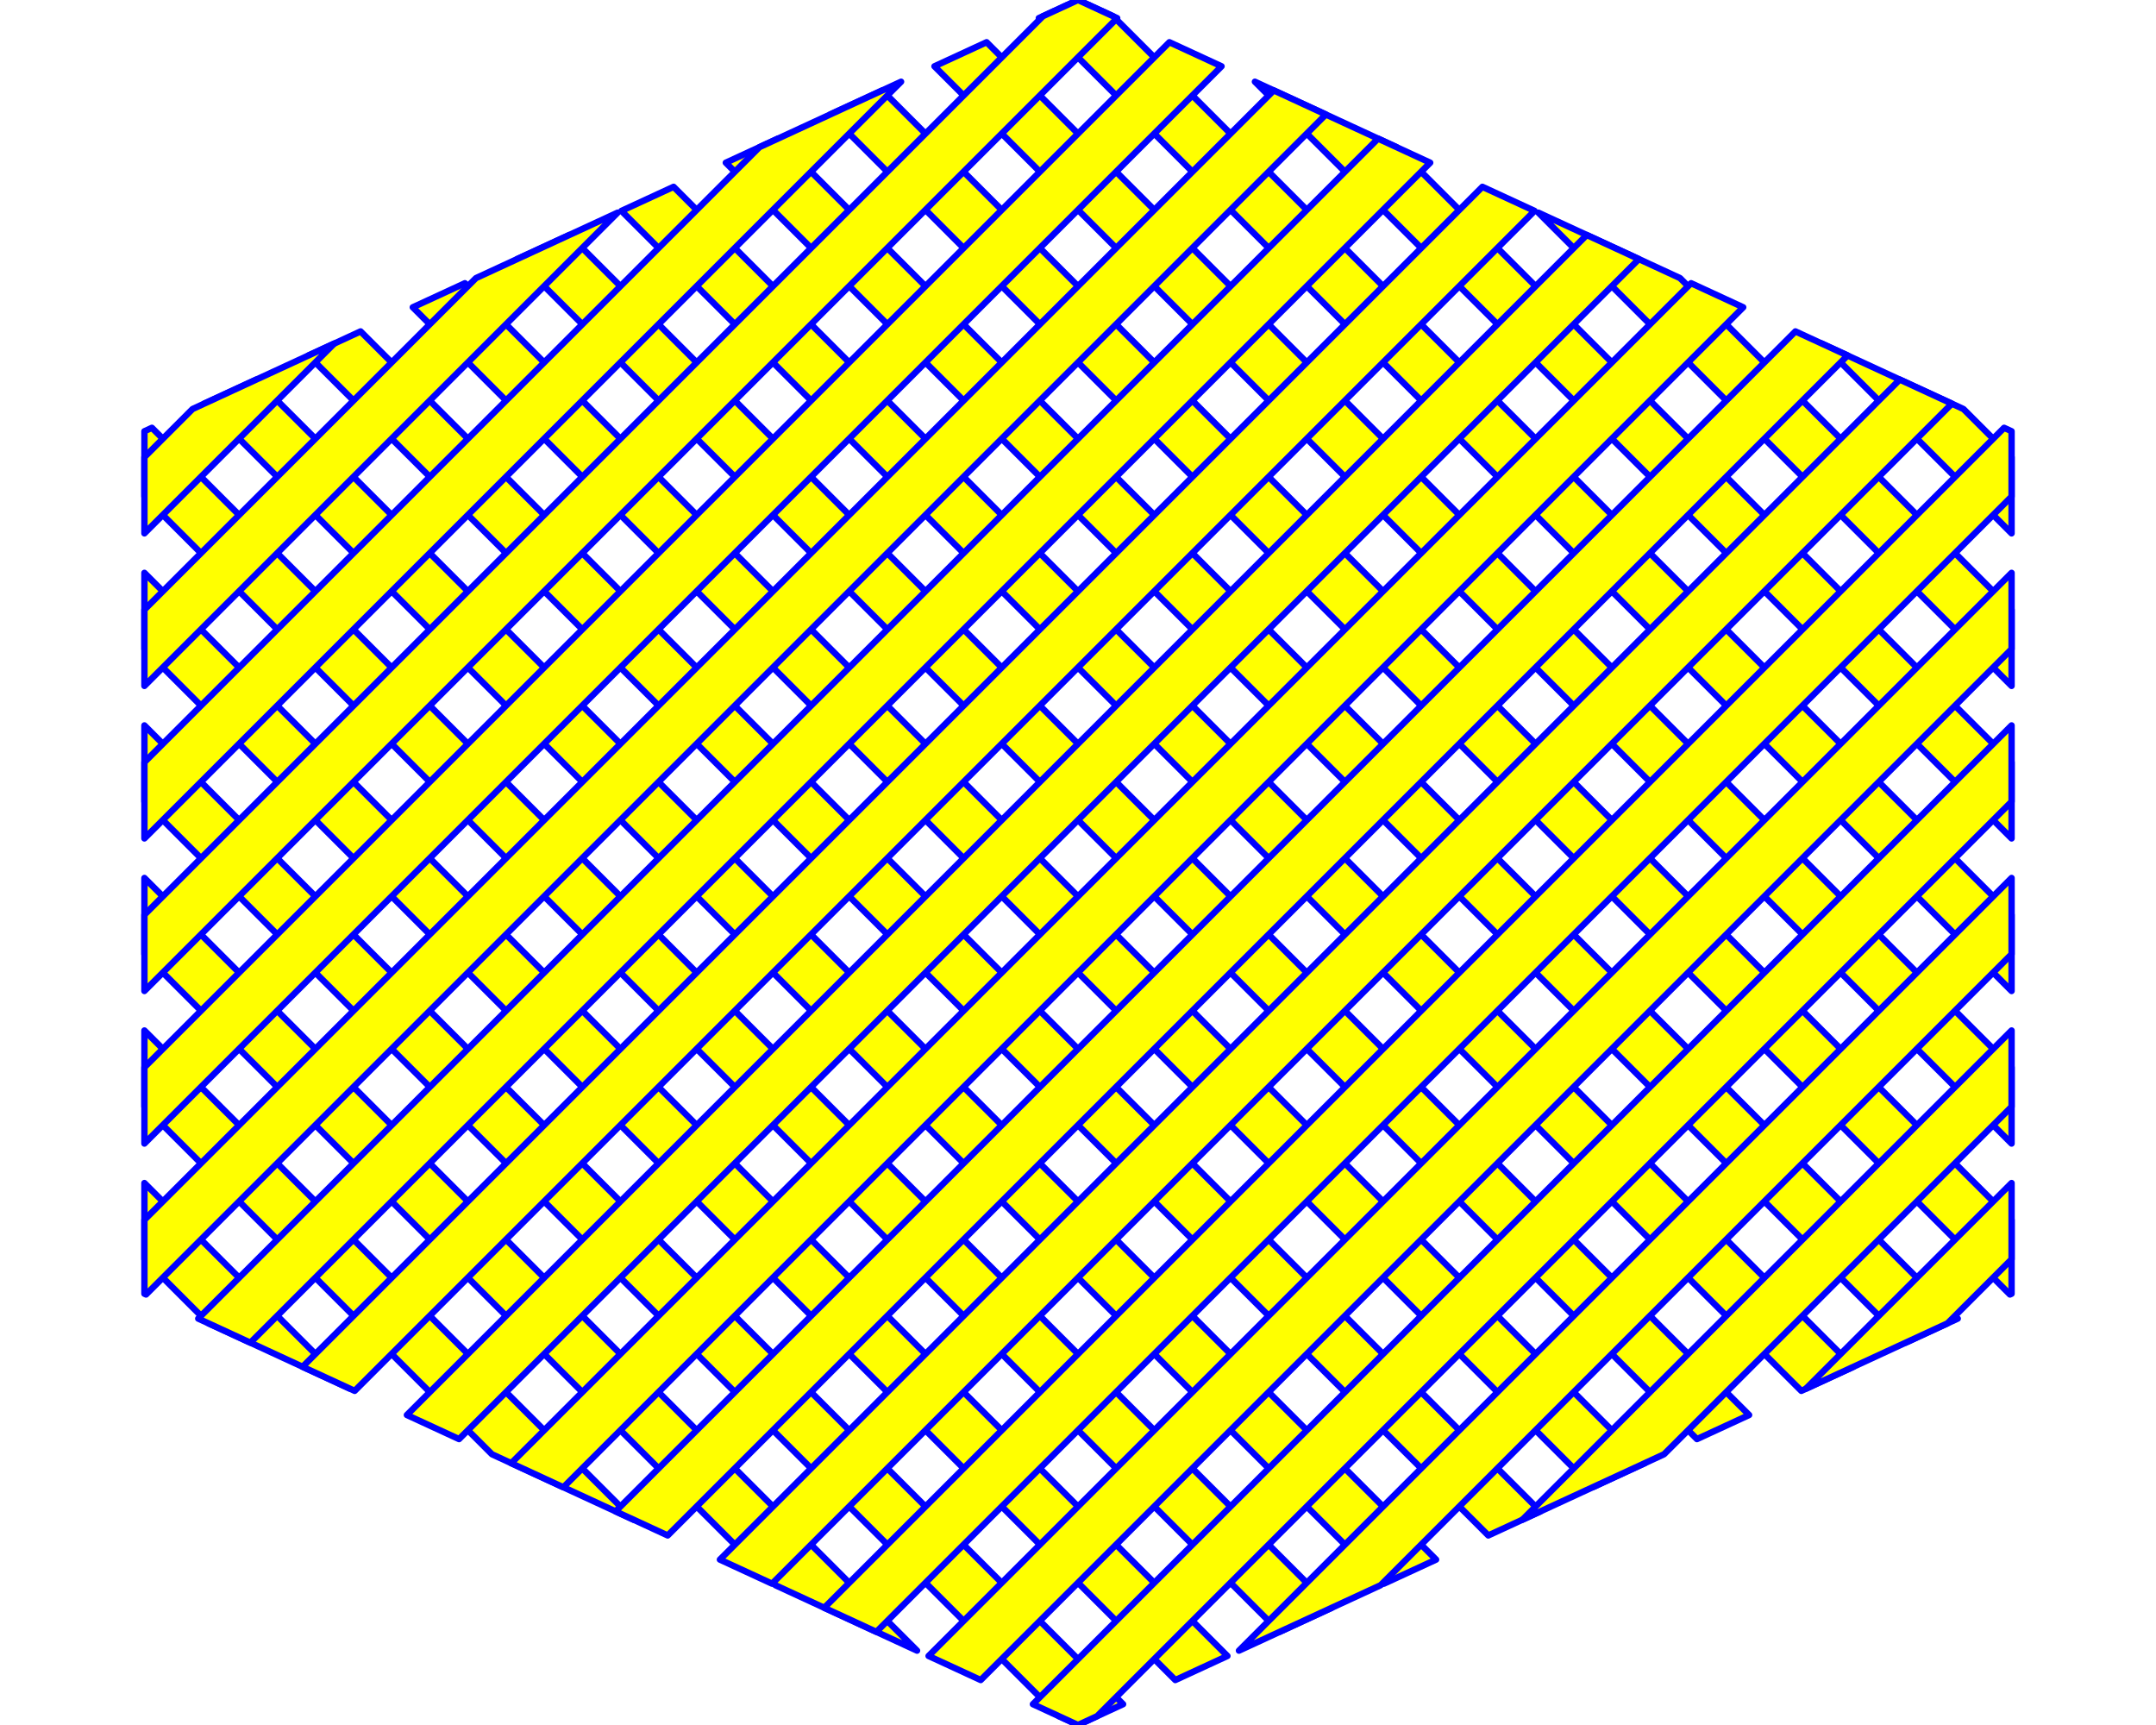
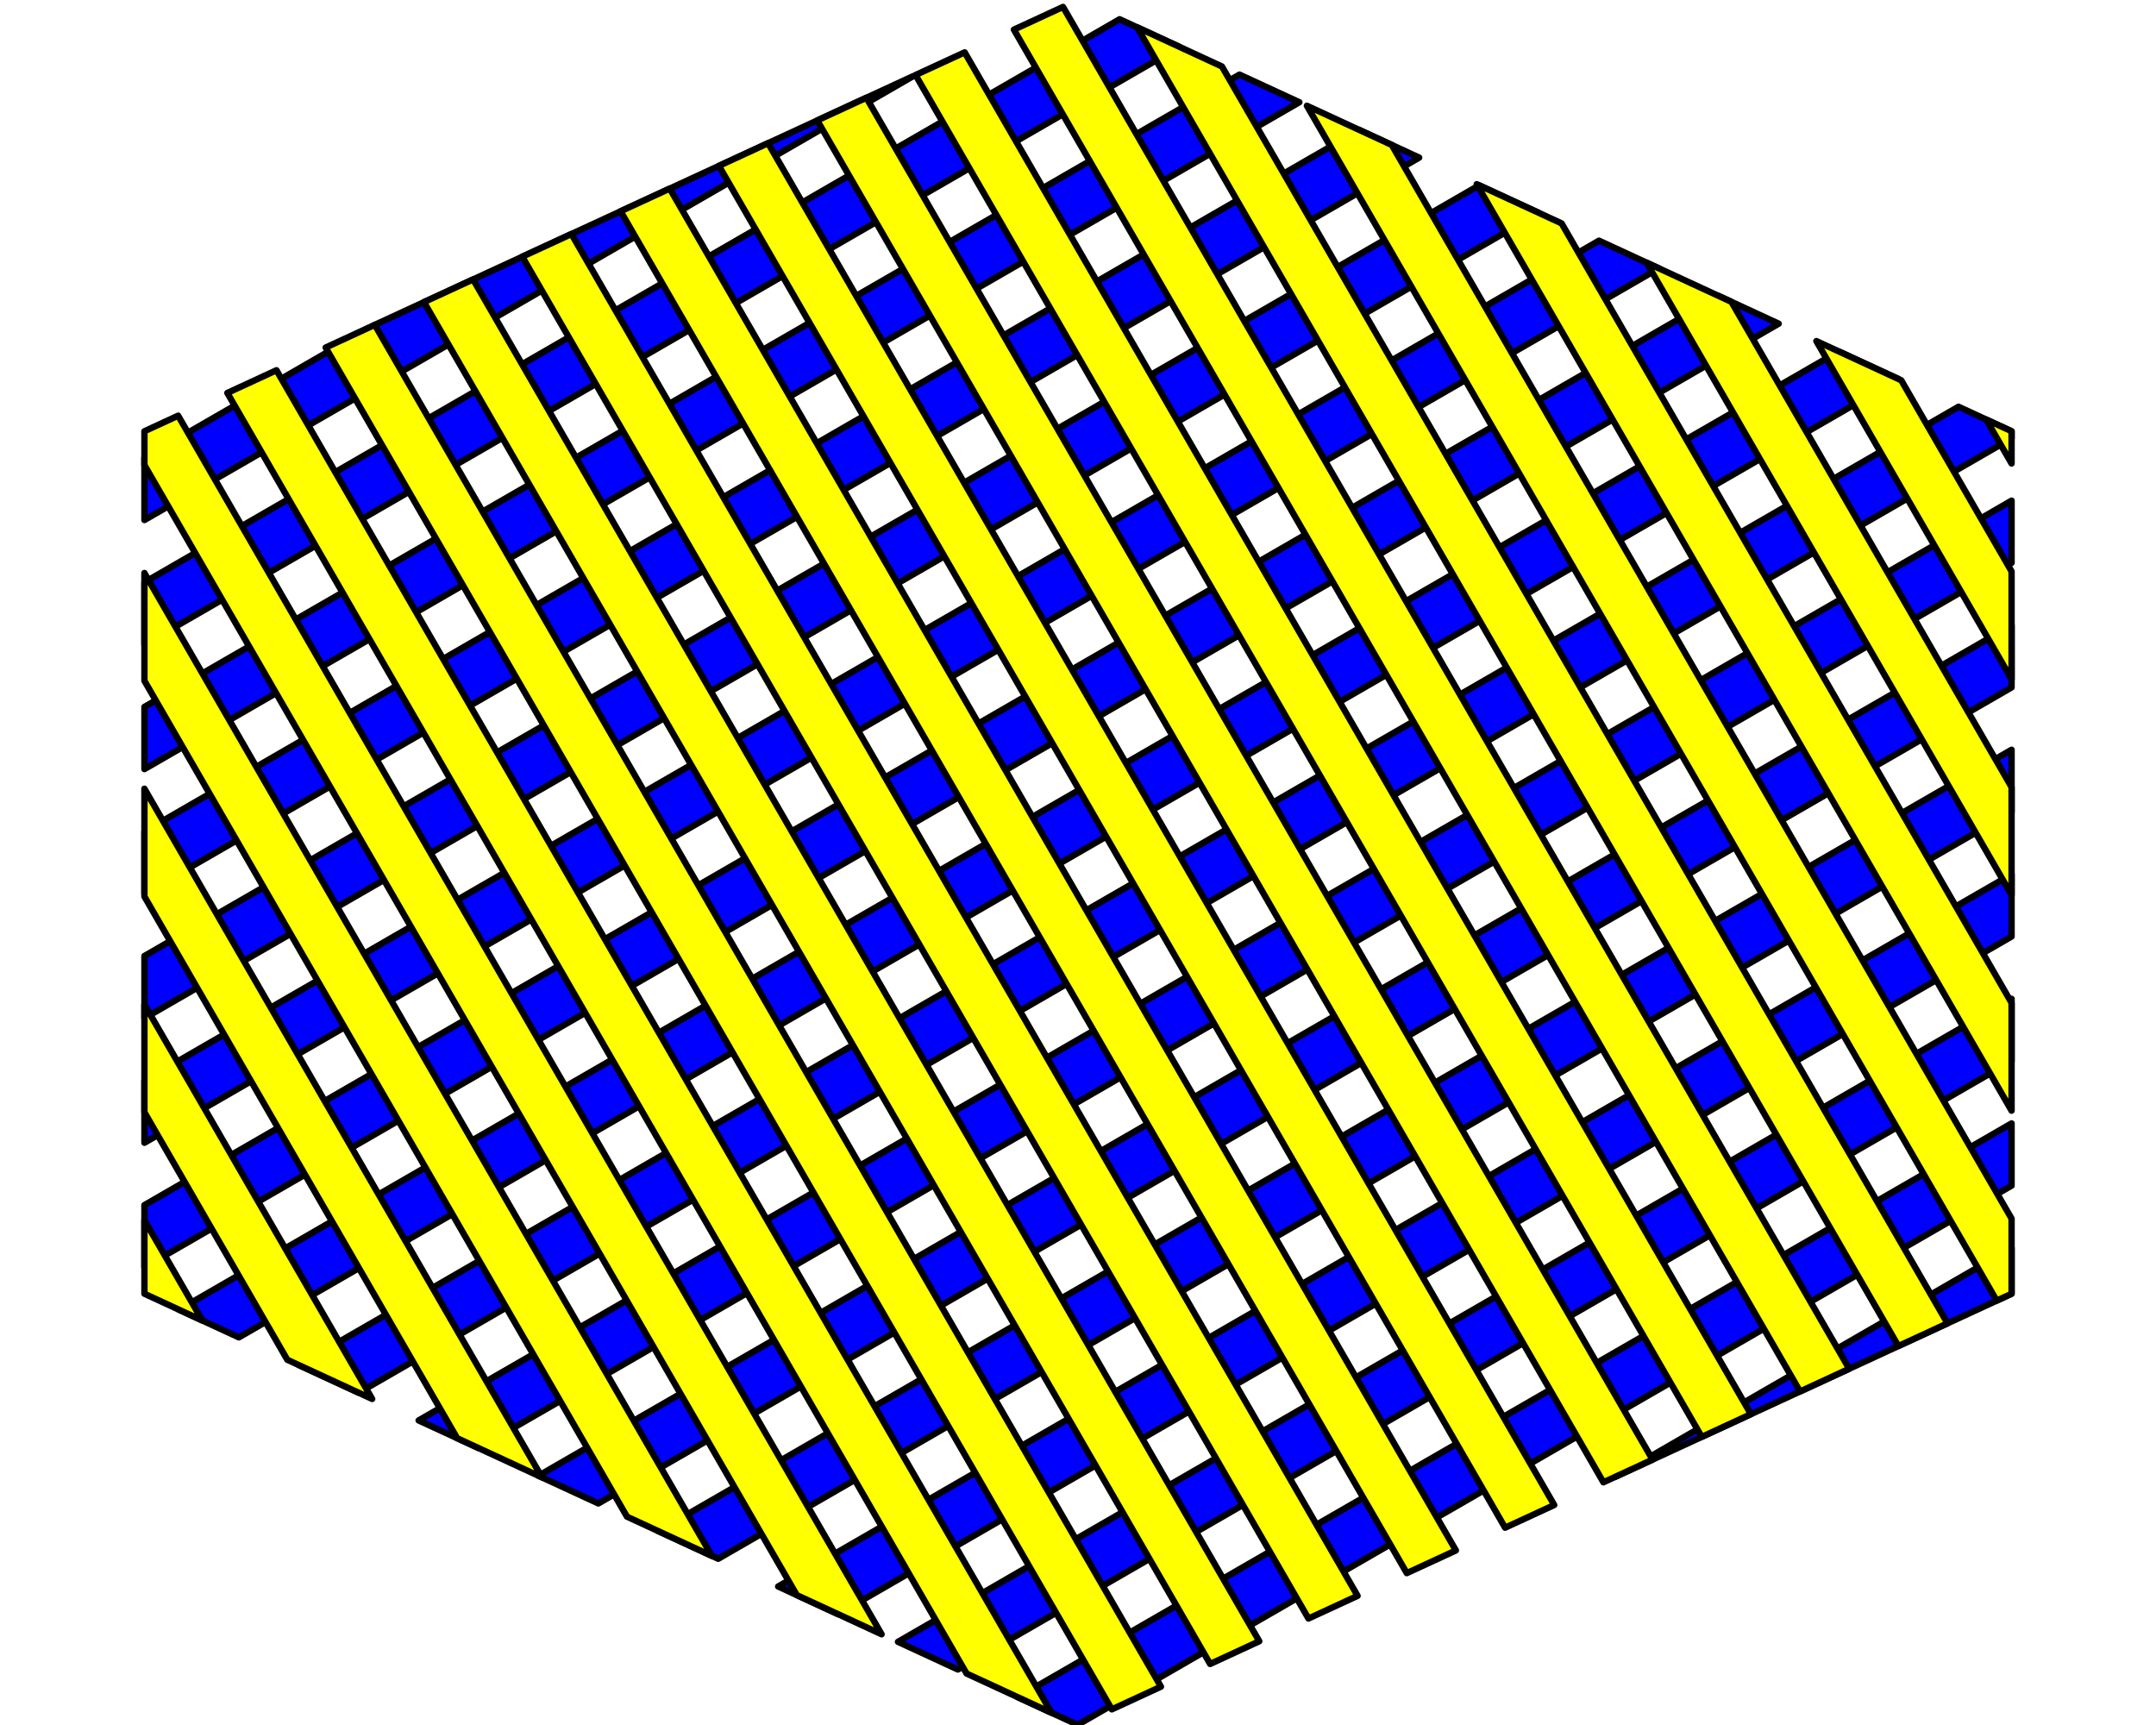
<svg xmlns="http://www.w3.org/2000/svg" viewBox="0 0 720.00 576.00">
  <defs>
    <style type="text/css">
    line, polyline, polygon, path, rect, circle {
      fill: none;
      stroke: #000000;
      stroke-linecap: round;
      stroke-linejoin: round;
      stroke-miterlimit: 10.00;
    }
  </style>
  </defs>
  <rect width="100%" height="100%" style="stroke: none; fill: #FFFFFF;" />
-   <polygon points="69.63,441.88 48.23,420.48 48.23,395.03 116.94,463.73 69.63,441.88 " style="stroke-width: 2.13; stroke: #0000FF; stroke-linecap: square; fill: #FFFF00;" />
-   <polygon points="164.29,485.60 48.23,369.55 48.23,344.09 211.59,507.45 164.29,485.60 " style="stroke-width: 2.13; stroke: #0000FF; stroke-linecap: square; fill: #FFFF00;" />
-   <polygon points="258.94,529.32 48.23,318.61 48.23,293.16 306.25,551.17 258.94,529.32 " style="stroke-width: 2.13; stroke: #0000FF; stroke-linecap: square; fill: #FFFF00;" />
-   <polygon points="353.60,573.04 48.23,267.68 48.23,242.22 375.06,569.05 360.00,576.00 353.60,573.04 " style="stroke-width: 2.13; stroke: #0000FF; stroke-linecap: square; fill: #FFFF00;" />
-   <polygon points="392.49,560.99 48.23,216.74 48.23,191.28 409.90,552.95 392.49,560.99 " style="stroke-width: 2.13; stroke: #0000FF; stroke-linecap: square; fill: #FFFF00;" />
-   <polygon points="427.33,544.90 48.23,165.80 48.23,144.00 50.73,142.85 444.74,536.86 427.33,544.90 " style="stroke-width: 2.13; stroke: #0000FF; stroke-linecap: square; fill: #FFFF00;" />
-   <polygon points="462.17,528.81 68.16,134.79 85.57,126.75 479.59,520.77 462.17,528.81 " style="stroke-width: 2.13; stroke: #0000FF; stroke-linecap: square; fill: #FFFF00;" />
-   <polygon points="497.02,512.71 103.00,118.70 120.42,110.66 514.43,504.67 497.02,512.71 " style="stroke-width: 2.13; stroke: #0000FF; stroke-linecap: square; fill: #FFFF00;" />
-   <polygon points="531.86,496.62 137.85,102.61 155.26,94.57 549.27,488.58 531.86,496.62 " style="stroke-width: 2.13; stroke: #0000FF; stroke-linecap: square; fill: #FFFF00;" />
-   <polygon points="566.70,480.53 172.69,86.51 190.10,78.47 584.12,472.49 566.70,480.53 " style="stroke-width: 2.13; stroke: #0000FF; stroke-linecap: square; fill: #FFFF00;" />
-   <polygon points="601.55,464.43 207.53,70.42 224.95,62.38 618.96,456.39 601.55,464.43 " style="stroke-width: 2.13; stroke: #0000FF; stroke-linecap: square; fill: #FFFF00;" />
-   <polygon points="636.39,448.34 242.38,54.33 259.79,46.29 653.80,440.30 636.39,448.34 " style="stroke-width: 2.13; stroke: #0000FF; stroke-linecap: square; fill: #FFFF00;" />
-   <polygon points="671.23,432.25 277.22,38.23 294.63,30.19 671.77,407.33 671.77,432.00 671.23,432.25 " style="stroke-width: 2.13; stroke: #0000FF; stroke-linecap: square; fill: #FFFF00;" />
-   <polygon points="671.77,381.85 312.06,22.14 329.48,14.10 671.77,356.39 671.77,381.85 " style="stroke-width: 2.13; stroke: #0000FF; stroke-linecap: square; fill: #FFFF00;" />
-   <polygon points="671.77,330.91 346.91,6.05 360.00,0.00 371.73,5.42 671.77,305.46 671.77,330.91 " style="stroke-width: 2.13; stroke: #0000FF; stroke-linecap: square; fill: #FFFF00;" />
-   <polygon points="671.77,279.97 419.08,27.29 466.39,49.14 671.77,254.52 671.77,279.97 " style="stroke-width: 2.13; stroke: #0000FF; stroke-linecap: square; fill: #FFFF00;" />
-   <polygon points="671.77,229.04 513.74,71.01 561.05,92.86 671.77,203.58 671.77,229.04 " style="stroke-width: 2.13; stroke: #0000FF; stroke-linecap: square; fill: #FFFF00;" />
-   <polygon points="671.77,178.10 608.40,114.73 655.70,136.58 671.77,152.65 671.77,178.10 " style="stroke-width: 2.13; stroke: #0000FF; stroke-linecap: square; fill: #FFFF00;" />
-   <polygon points="671.77,420.48 650.37,441.88 603.06,463.73 671.77,395.03 671.77,420.48 " style="stroke-width: 2.13; stroke: #0000FF; stroke-linecap: square; fill: #FFFF00;" />
-   <polygon points="671.77,369.55 555.71,485.60 508.41,507.45 671.77,344.09 671.77,369.55 " style="stroke-width: 2.13; stroke: #0000FF; stroke-linecap: square; fill: #FFFF00;" />
-   <polygon points="671.77,318.61 461.06,529.32 413.75,551.17 671.77,293.16 671.77,318.61 " style="stroke-width: 2.13; stroke: #0000FF; stroke-linecap: square; fill: #FFFF00;" />
-   <polygon points="671.77,267.68 366.40,573.04 360.00,576.00 344.94,569.05 671.77,242.22 671.77,267.68 " style="stroke-width: 2.13; stroke: #0000FF; stroke-linecap: square; fill: #FFFF00;" />
-   <polygon points="671.77,216.74 327.51,560.99 310.10,552.95 671.77,191.28 671.77,216.74 " style="stroke-width: 2.13; stroke: #0000FF; stroke-linecap: square; fill: #FFFF00;" />
-   <polygon points="671.77,165.80 292.67,544.90 275.26,536.86 669.27,142.85 671.77,144.00 671.77,165.80 " style="stroke-width: 2.13; stroke: #0000FF; stroke-linecap: square; fill: #FFFF00;" />
-   <polygon points="651.84,134.79 257.83,528.81 240.41,520.77 634.43,126.75 651.84,134.79 " style="stroke-width: 2.13; stroke: #0000FF; stroke-linecap: square; fill: #FFFF00;" />
-   <polygon points="617.00,118.70 222.98,512.71 205.57,504.67 599.58,110.66 617.00,118.70 " style="stroke-width: 2.13; stroke: #0000FF; stroke-linecap: square; fill: #FFFF00;" />
-   <polygon points="582.15,102.61 188.14,496.62 170.73,488.58 564.74,94.57 582.15,102.61 " style="stroke-width: 2.13; stroke: #0000FF; stroke-linecap: square; fill: #FFFF00;" />
-   <polygon points="547.31,86.51 153.30,480.53 135.88,472.49 529.90,78.47 547.31,86.51 " style="stroke-width: 2.13; stroke: #0000FF; stroke-linecap: square; fill: #FFFF00;" />
-   <polygon points="512.47,70.42 118.45,464.43 101.04,456.39 495.05,62.38 512.47,70.42 " style="stroke-width: 2.13; stroke: #0000FF; stroke-linecap: square; fill: #FFFF00;" />
-   <polygon points="477.62,54.33 83.61,448.34 66.20,440.30 460.21,46.29 477.62,54.33 " style="stroke-width: 2.13; stroke: #0000FF; stroke-linecap: square; fill: #FFFF00;" />
-   <polygon points="442.78,38.23 48.77,432.25 48.23,432.00 48.23,407.33 425.37,30.19 442.78,38.23 " style="stroke-width: 2.13; stroke: #0000FF; stroke-linecap: square; fill: #FFFF00;" />
-   <polygon points="407.94,22.14 48.23,381.85 48.23,356.39 390.52,14.10 407.94,22.14 " style="stroke-width: 2.13; stroke: #0000FF; stroke-linecap: square; fill: #FFFF00;" />
-   <polygon points="373.09,6.05 48.23,330.91 48.23,305.46 348.27,5.42 360.00,0.00 373.09,6.05 " style="stroke-width: 2.13; stroke: #0000FF; stroke-linecap: square; fill: #FFFF00;" />
-   <polygon points="300.92,27.29 48.23,279.97 48.23,254.52 253.61,49.14 300.92,27.29 " style="stroke-width: 2.13; stroke: #0000FF; stroke-linecap: square; fill: #FFFF00;" />
-   <polygon points="206.26,71.01 48.23,229.04 48.23,203.58 158.95,92.86 206.26,71.01 " style="stroke-width: 2.13; stroke: #0000FF; stroke-linecap: square; fill: #FFFF00;" />
-   <polygon points="111.60,114.73 48.23,178.10 48.23,152.65 64.30,136.58 111.60,114.73 " style="stroke-width: 2.13; stroke: #0000FF; stroke-linecap: square; fill: #FFFF00;" />
+   <polygon points="539.30,493.19 671.77,416.70 671.77,432.00 539.30,493.19 " style="stroke-width: 2.13; stroke-linecap: square; fill: #0000FF;" />
+   <polygon points="671.77,395.90 359.90,575.95 339.90,566.72 671.77,375.11 671.77,395.90 " style="stroke-width: 2.13; stroke-linecap: square; fill: #0000FF;" />
+   <polygon points="671.77,354.31 319.88,557.47 299.88,548.23 671.77,333.52 671.77,354.31 " style="stroke-width: 2.13; stroke-linecap: square; fill: #0000FF;" />
+   <polygon points="671.77,312.72 279.86,538.99 259.86,529.75 671.77,291.93 671.77,312.72 " style="stroke-width: 2.13; stroke-linecap: square; fill: #0000FF;" />
+   <polygon points="671.77,271.13 239.84,520.50 219.84,511.26 671.77,250.35 671.77,271.13 " style="stroke-width: 2.13; stroke-linecap: square; fill: #0000FF;" />
+   <polygon points="671.77,229.54 199.82,502.02 179.82,492.78 671.77,208.76 671.77,229.54 " style="stroke-width: 2.13; stroke-linecap: square; fill: #0000FF;" />
+   <polygon points="671.77,187.95 159.80,483.53 139.80,474.30 671.77,167.17 671.77,187.95 " style="stroke-width: 2.13; stroke-linecap: square; fill: #0000FF;" />
+   <polygon points="671.77,146.36 119.79,465.05 99.79,455.81 654.04,135.81 671.77,144.00 671.77,146.36 " style="stroke-width: 2.13; stroke-linecap: square; fill: #0000FF;" />
+   <polygon points="634.02,126.57 79.77,446.57 59.77,437.33 614.02,117.33 634.02,126.57 " style="stroke-width: 2.13; stroke-linecap: square; fill: #0000FF;" />
+   <polygon points="594.00,108.08 48.23,423.18 48.23,402.40 574.00,98.84 594.00,108.08 " style="stroke-width: 2.13; stroke-linecap: square; fill: #0000FF;" />
+   <polygon points="553.98,89.60 48.23,381.59 48.23,360.81 533.98,80.36 553.98,89.60 " style="stroke-width: 2.13; stroke-linecap: square; fill: #0000FF;" />
+   <polygon points="513.96,71.11 48.23,340.00 48.23,319.22 493.96,61.88 513.96,71.11 " style="stroke-width: 2.13; stroke-linecap: square; fill: #0000FF;" />
+   <polygon points="473.94,52.63 48.23,298.41 48.23,277.63 453.94,43.39 473.94,52.63 " style="stroke-width: 2.13; stroke-linecap: square; fill: #0000FF;" />
+   <polygon points="433.92,34.14 48.23,256.82 48.23,236.04 413.92,24.91 433.92,34.14 " style="stroke-width: 2.13; stroke-linecap: square; fill: #0000FF;" />
+   <polygon points="393.90,15.66 48.23,215.23 48.23,194.45 373.90,6.42 393.90,15.66 " style="stroke-width: 2.13; stroke-linecap: square; fill: #0000FF;" />
+   <polygon points="304.97,25.42 48.23,173.65 48.23,152.86 124.97,108.56 304.97,25.42 " style="stroke-width: 2.13; stroke-linecap: square; fill: #0000FF;" />
+   <polygon points="48.23,407.43 67.57,440.93 48.23,432.00 48.23,407.43 " style="stroke-width: 2.13; stroke-linecap: square; fill: #FFFF00;" />
+   <polygon points="95.94,454.04 48.23,371.40 48.23,335.40 124.29,467.13 95.94,454.04 " style="stroke-width: 2.13; stroke-linecap: square; fill: #FFFF00;" />
+   <polygon points="152.66,480.23 48.23,299.36 48.23,263.36 181.00,493.32 152.66,480.23 " style="stroke-width: 2.13; stroke-linecap: square; fill: #FFFF00;" />
+   <polygon points="209.37,506.43 48.23,227.33 48.23,191.33 237.71,519.52 209.37,506.43 " style="stroke-width: 2.13; stroke-linecap: square; fill: #FFFF00;" />
+   <polygon points="266.08,532.62 48.23,155.29 48.23,144.00 59.49,138.80 294.42,545.71 266.08,532.62 " style="stroke-width: 2.13; stroke-linecap: square; fill: #FFFF00;" />
+   <polygon points="322.79,558.82 75.92,131.21 92.33,123.63 351.14,571.91 322.79,558.82 " style="stroke-width: 2.13; stroke-linecap: square; fill: #FFFF00;" />
+   <polygon points="371.29,570.78 108.75,116.05 125.16,108.47 387.70,563.20 371.29,570.78 " style="stroke-width: 2.13; stroke-linecap: square; fill: #FFFF00;" />
+   <polygon points="404.13,555.62 141.59,100.88 157.99,93.30 420.54,548.04 404.13,555.62 " style="stroke-width: 2.13; stroke-linecap: square; fill: #FFFF00;" />
+   <polygon points="436.96,540.45 174.42,85.72 190.83,78.14 453.37,532.87 436.96,540.45 " style="stroke-width: 2.13; stroke-linecap: square; fill: #FFFF00;" />
+   <polygon points="469.80,525.29 207.25,70.55 223.66,62.97 486.20,517.71 469.80,525.29 " style="stroke-width: 2.13; stroke-linecap: square; fill: #FFFF00;" />
+   <polygon points="502.63,510.12 240.09,55.39 256.50,47.81 519.04,502.54 502.63,510.12 " style="stroke-width: 2.13; stroke-linecap: square; fill: #FFFF00;" />
+   <polygon points="535.46,494.96 272.92,40.22 289.33,32.64 551.87,487.38 535.46,494.96 " style="stroke-width: 2.13; stroke-linecap: square; fill: #FFFF00;" />
+   <polygon points="568.30,479.79 305.75,25.05 322.16,17.48 584.71,472.21 568.30,479.79 " style="stroke-width: 2.13; stroke-linecap: square; fill: #FFFF00;" />
+   <polygon points="601.13,464.63 338.59,9.89 355.00,2.31 617.54,457.05 601.13,464.63 " style="stroke-width: 2.13; stroke-linecap: square; fill: #FFFF00;" />
+   <polygon points="633.96,449.46 379.73,9.11 408.07,22.20 650.37,441.88 633.96,449.46 " style="stroke-width: 2.13; stroke-linecap: square; fill: #FFFF00;" />
+   <polygon points="666.80,434.30 436.44,35.31 464.78,48.40 671.77,406.91 671.77,432.00 666.80,434.30 " style="stroke-width: 2.13; stroke-linecap: square; fill: #FFFF00;" />
+   <polygon points="671.77,370.87 493.15,61.50 521.50,74.59 671.77,334.87 671.77,370.87 " style="stroke-width: 2.13; stroke-linecap: square; fill: #FFFF00;" />
+   <polygon points="671.77,298.84 549.87,87.70 578.21,100.79 671.77,262.84 671.77,298.84 " style="stroke-width: 2.13; stroke-linecap: square; fill: #FFFF00;" />
+   <polygon points="671.77,226.80 606.58,113.89 634.92,126.98 671.77,190.80 671.77,226.80 " style="stroke-width: 2.13; stroke-linecap: square; fill: #FFFF00;" />
+   <polygon points="671.77,154.77 663.29,140.09 671.77,144.00 671.77,154.77 " style="stroke-width: 2.13; stroke-linecap: square; fill: #FFFF00;" />
</svg>
